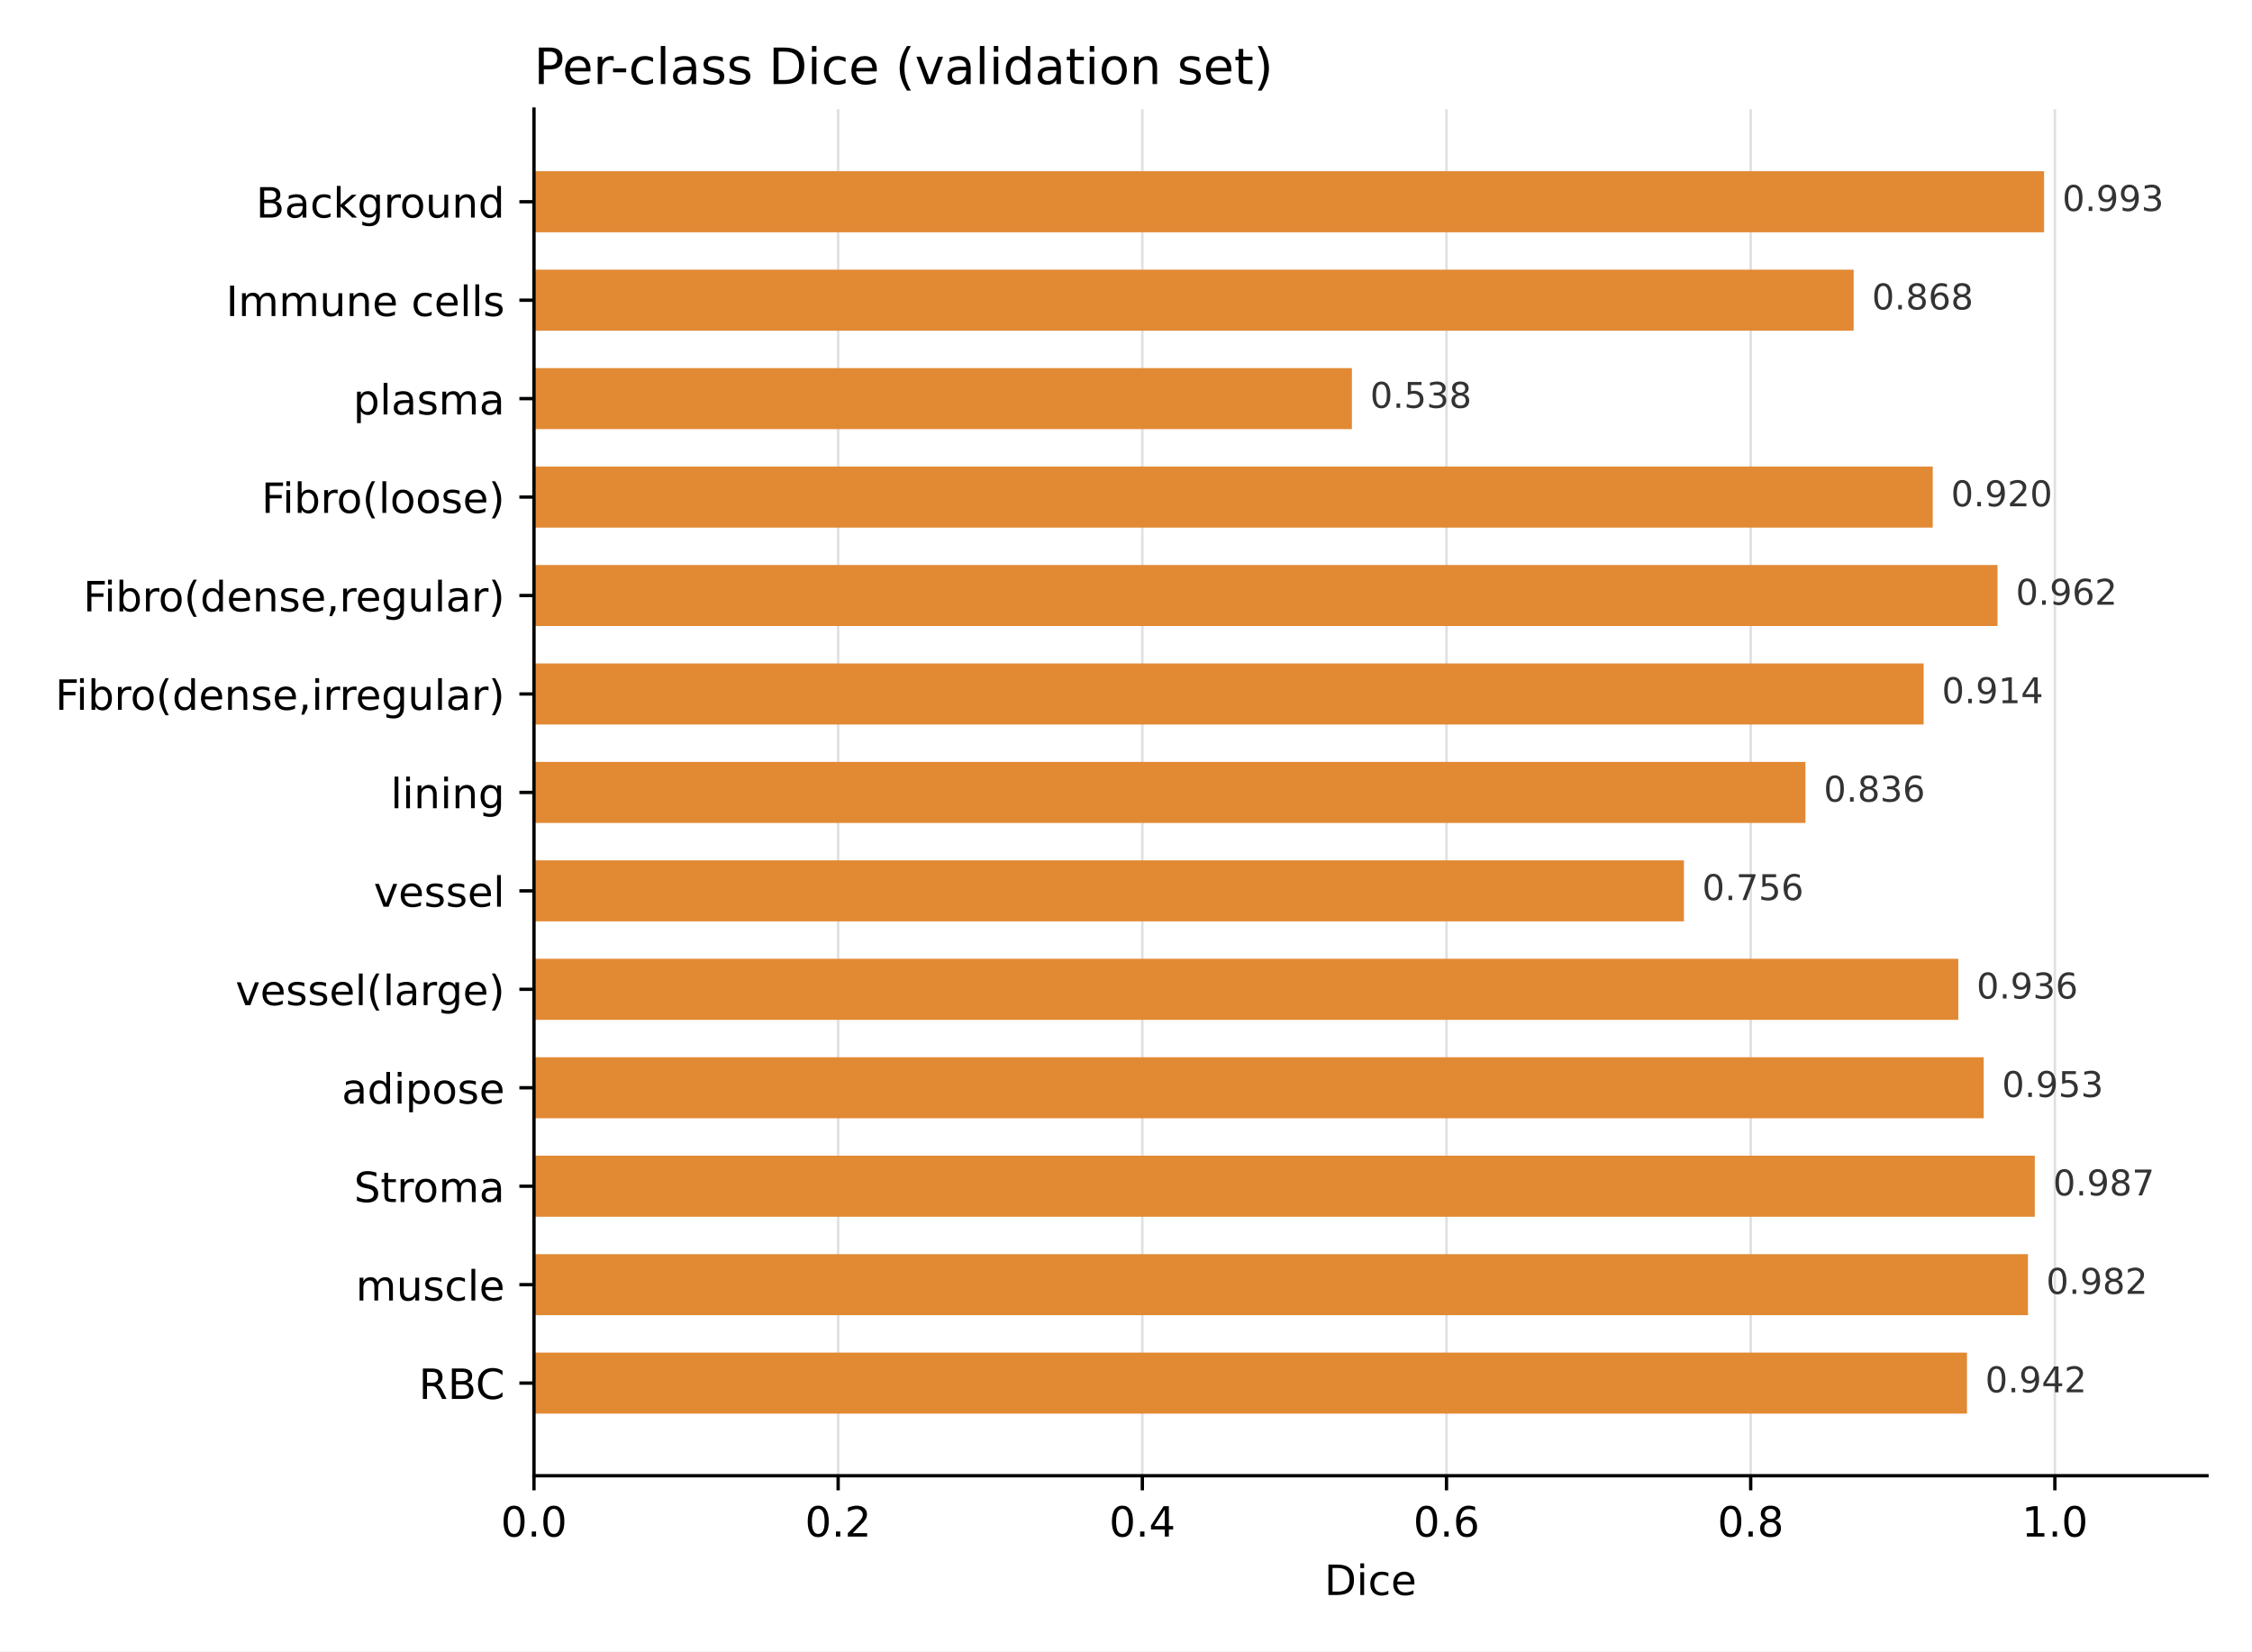
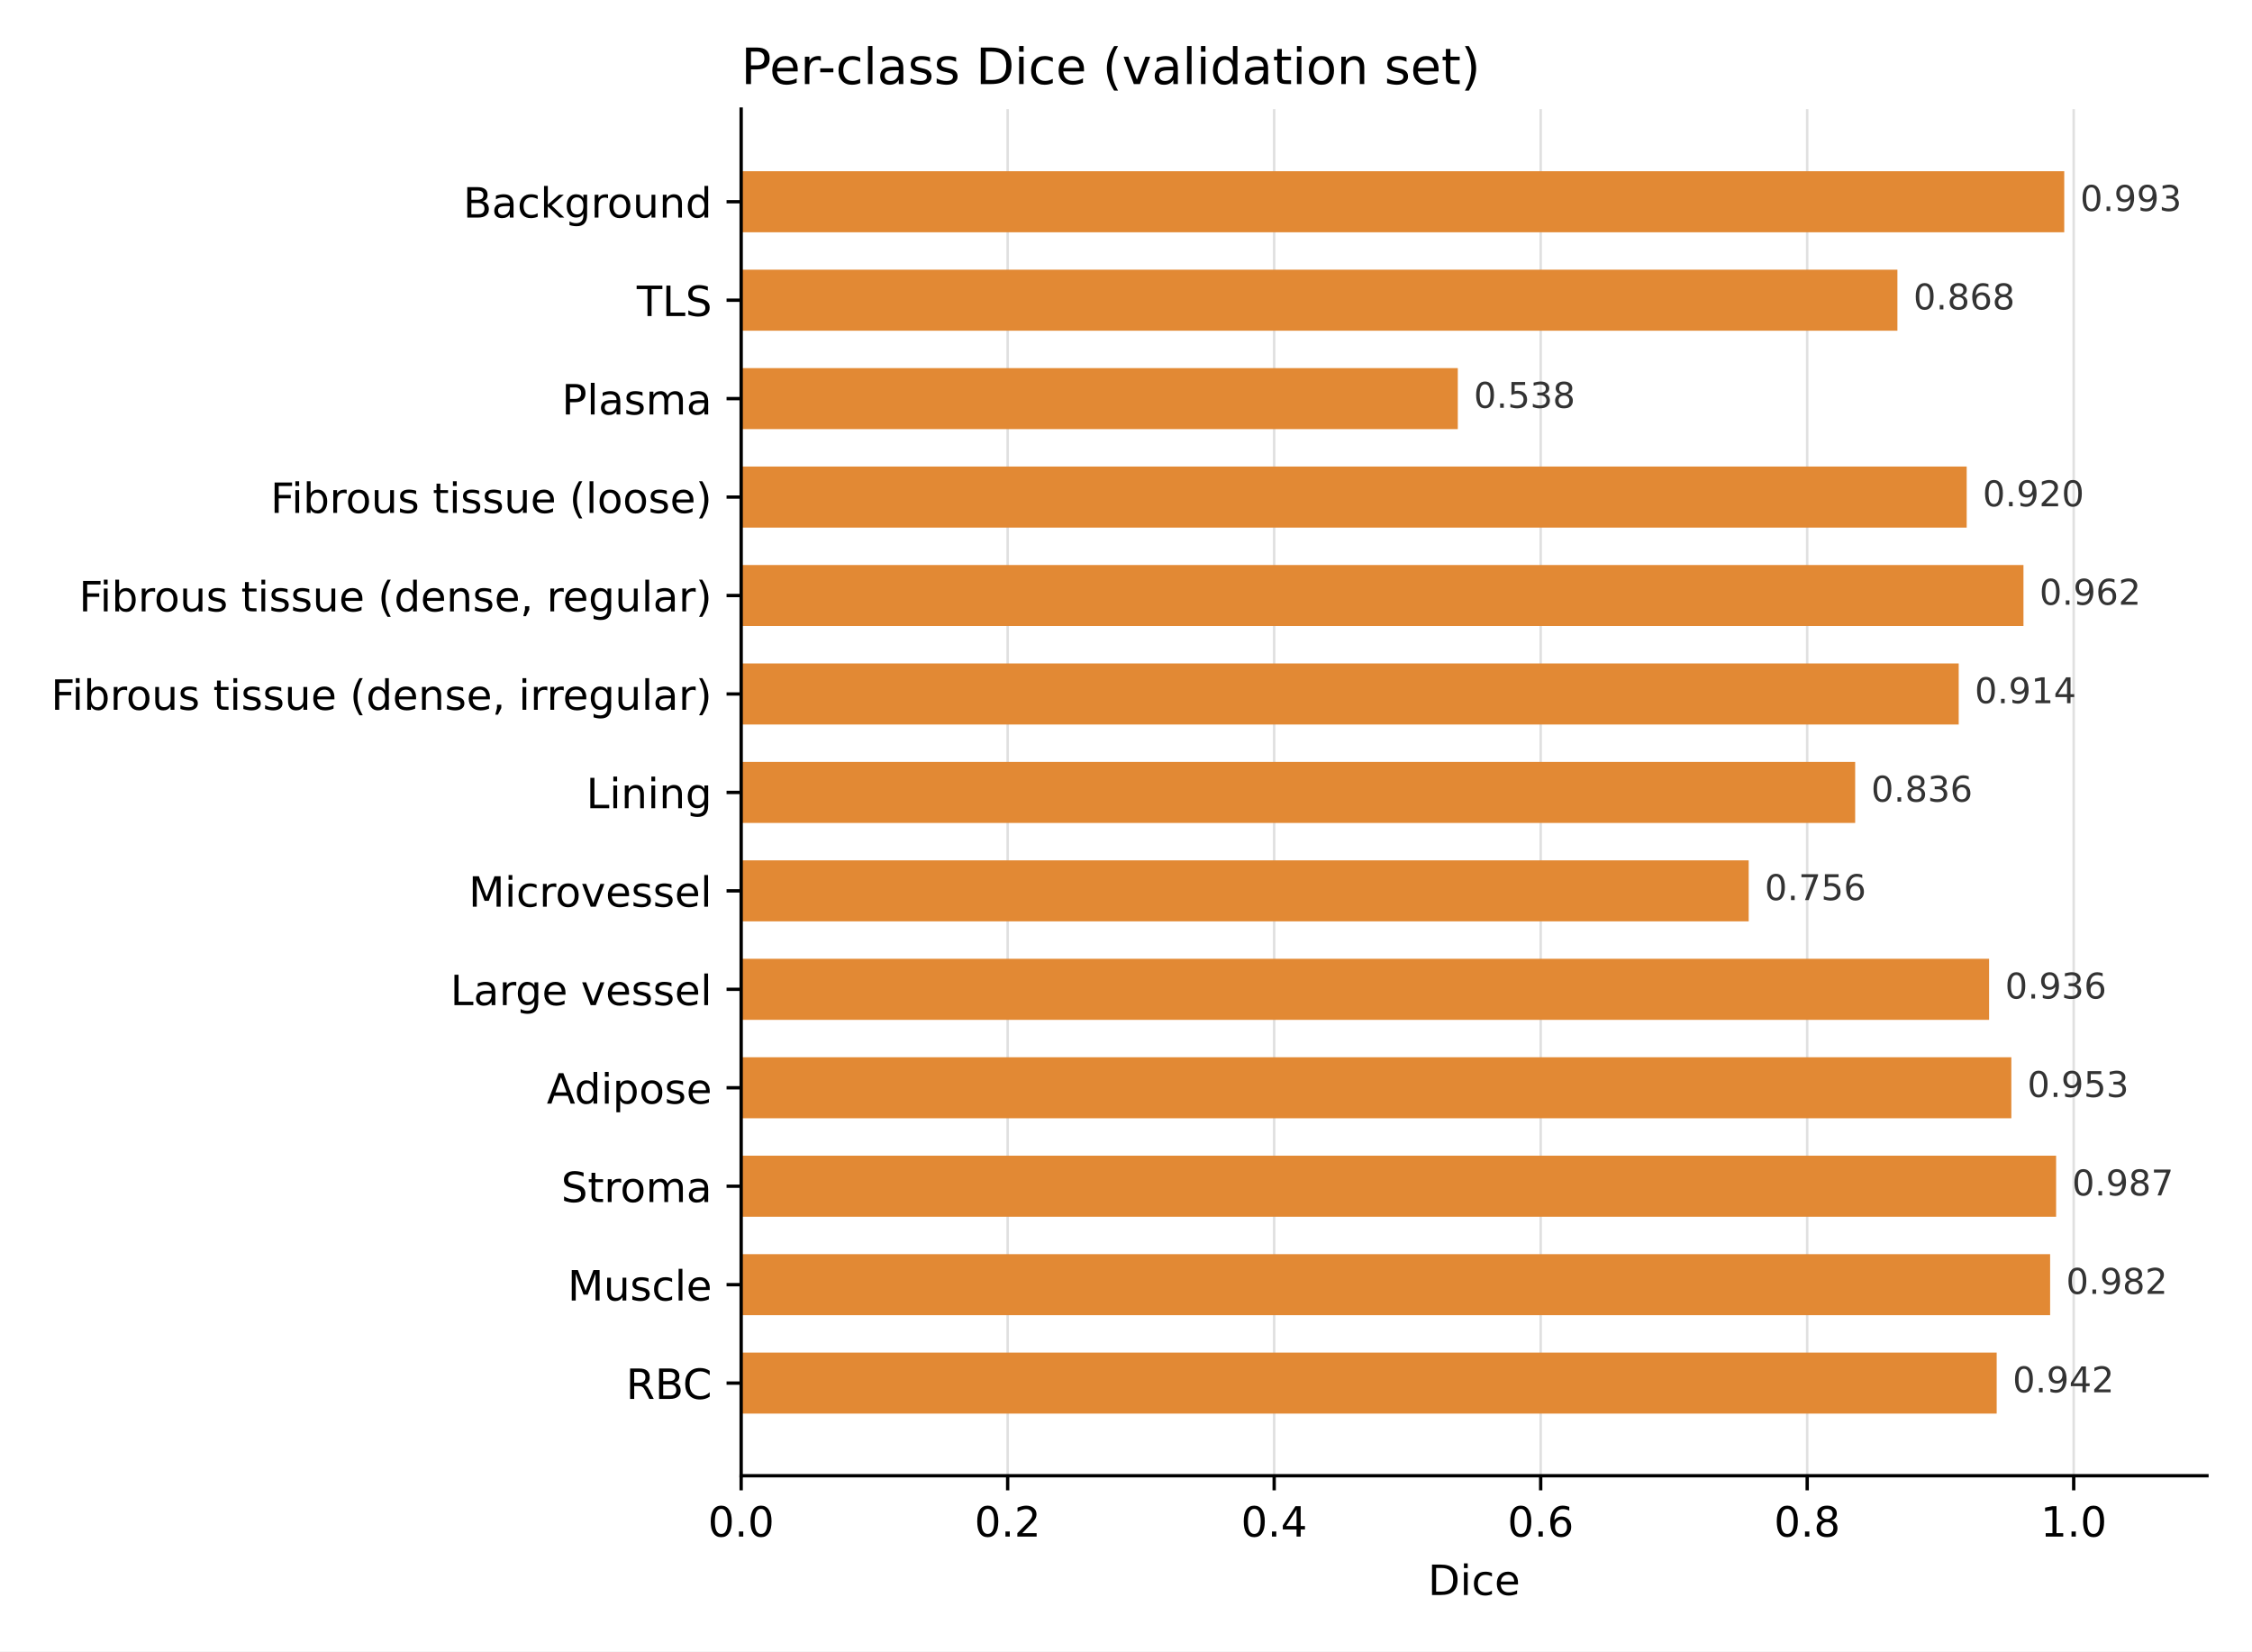
<svg xmlns="http://www.w3.org/2000/svg" xmlns:xlink="http://www.w3.org/1999/xlink" width="540pt" height="396pt" viewBox="0 0 540 396" version="1.1">
  <defs>
    <style type="text/css">*{stroke-linejoin: round; stroke-linecap: butt}</style>
  </defs>
  <g id="figure_1">
    <g id="patch_1">
      <path d="M 0 396  L 540 396  L 540 0  L 0 0  z " style="fill: #ffffff" />
    </g>
    <g id="axes_1">
      <g id="patch_2">
-         <path d="M 128.039 353.878  L 529.2 353.878  L 529.2 26.16  L 128.039 26.16  z " style="fill: #ffffff" />
+         <path d="M 177.719 353.878  L 529.2 353.878  L 529.2 26.16  L 177.719 26.16  z " style="fill: #ffffff" />
      </g>
      <g id="matplotlib.axis_1">
        <g id="xtick_1">
          <g id="line2d_1">
-             <path d="M 128.039 353.878  L 128.039 26.16  " clip-path="url(#p87acd1ef43)" style="fill: none; stroke: #e0e0e0; stroke-width: 0.6; stroke-linecap: square" />
+             <path d="M 177.719 353.878  L 177.719 26.16  " clip-path="url(#p7c110b1e38)" style="fill: none; stroke: #e0e0e0; stroke-width: 0.6; stroke-linecap: square" />
          </g>
          <g id="line2d_2">
            <defs>
-               <path id="m1dd2881c5c" d="M 0 0  L 0 3.5  " style="stroke: #000000; stroke-width: 0.8" />
+               <path id="meabcbf60b0" d="M 0 0  L 0 3.5  " style="stroke: #000000; stroke-width: 0.8" />
            </defs>
            <g>
-               <use xlink:href="#m1dd2881c5c" x="128.039" y="353.878" style="stroke: #000000; stroke-width: 0.8" />
+               <use xlink:href="#meabcbf60b0" x="177.719" y="353.878" style="stroke: #000000; stroke-width: 0.8" />
            </g>
          </g>
          <g id="text_1">
-             <text style="font-size: 10px; font-family: 'DejaVu Sans', 'Bitstream Vera Sans', 'Computer Modern Sans Serif', 'Lucida Grande', 'Verdana', 'Geneva', 'Lucid', 'Arial', 'Helvetica', 'Avant Garde', sans-serif; text-anchor: middle" x="128.039" y="368.475" transform="rotate(-0 128.0387 368.4753)">0.0</text>
+             <text style="font-size: 10px; font-family: 'DejaVu Sans', 'Bitstream Vera Sans', 'Computer Modern Sans Serif', 'Lucida Grande', 'Verdana', 'Geneva', 'Lucid', 'Arial', 'Helvetica', 'Avant Garde', sans-serif; text-anchor: middle" x="177.719" y="368.475" transform="rotate(-0 177.7188 368.4753)">0.0</text>
          </g>
        </g>
        <g id="xtick_2">
          <g id="line2d_3">
-             <path d="M 200.977 353.878  L 200.977 26.16  " clip-path="url(#p87acd1ef43)" style="fill: none; stroke: #e0e0e0; stroke-width: 0.6; stroke-linecap: square" />
+             <path d="M 241.624 353.878  L 241.624 26.16  " clip-path="url(#p7c110b1e38)" style="fill: none; stroke: #e0e0e0; stroke-width: 0.6; stroke-linecap: square" />
          </g>
          <g id="line2d_4">
            <g>
-               <use xlink:href="#m1dd2881c5c" x="200.977" y="353.878" style="stroke: #000000; stroke-width: 0.8" />
+               <use xlink:href="#meabcbf60b0" x="241.624" y="353.878" style="stroke: #000000; stroke-width: 0.8" />
            </g>
          </g>
          <g id="text_2">
-             <text style="font-size: 10px; font-family: 'DejaVu Sans', 'Bitstream Vera Sans', 'Computer Modern Sans Serif', 'Lucida Grande', 'Verdana', 'Geneva', 'Lucid', 'Arial', 'Helvetica', 'Avant Garde', sans-serif; text-anchor: middle" x="200.977" y="368.475" transform="rotate(-0 200.9772 368.4753)">0.2</text>
+             <text style="font-size: 10px; font-family: 'DejaVu Sans', 'Bitstream Vera Sans', 'Computer Modern Sans Serif', 'Lucida Grande', 'Verdana', 'Geneva', 'Lucid', 'Arial', 'Helvetica', 'Avant Garde', sans-serif; text-anchor: middle" x="241.624" y="368.475" transform="rotate(-0 241.6244 368.4753)">0.2</text>
          </g>
        </g>
        <g id="xtick_3">
          <g id="line2d_5">
-             <path d="M 273.916 353.878  L 273.916 26.16  " clip-path="url(#p87acd1ef43)" style="fill: none; stroke: #e0e0e0; stroke-width: 0.6; stroke-linecap: square" />
+             <path d="M 305.53 353.878  L 305.53 26.16  " clip-path="url(#p7c110b1e38)" style="fill: none; stroke: #e0e0e0; stroke-width: 0.6; stroke-linecap: square" />
          </g>
          <g id="line2d_6">
            <g>
-               <use xlink:href="#m1dd2881c5c" x="273.916" y="353.878" style="stroke: #000000; stroke-width: 0.8" />
+               <use xlink:href="#meabcbf60b0" x="305.53" y="353.878" style="stroke: #000000; stroke-width: 0.8" />
            </g>
          </g>
          <g id="text_3">
-             <text style="font-size: 10px; font-family: 'DejaVu Sans', 'Bitstream Vera Sans', 'Computer Modern Sans Serif', 'Lucida Grande', 'Verdana', 'Geneva', 'Lucid', 'Arial', 'Helvetica', 'Avant Garde', sans-serif; text-anchor: middle" x="273.916" y="368.475" transform="rotate(-0 273.9156 368.4753)">0.4</text>
+             <text style="font-size: 10px; font-family: 'DejaVu Sans', 'Bitstream Vera Sans', 'Computer Modern Sans Serif', 'Lucida Grande', 'Verdana', 'Geneva', 'Lucid', 'Arial', 'Helvetica', 'Avant Garde', sans-serif; text-anchor: middle" x="305.53" y="368.475" transform="rotate(-0 305.5301 368.4753)">0.4</text>
          </g>
        </g>
        <g id="xtick_4">
          <g id="line2d_7">
-             <path d="M 346.854 353.878  L 346.854 26.16  " clip-path="url(#p87acd1ef43)" style="fill: none; stroke: #e0e0e0; stroke-width: 0.6; stroke-linecap: square" />
+             <path d="M 369.436 353.878  L 369.436 26.16  " clip-path="url(#p7c110b1e38)" style="fill: none; stroke: #e0e0e0; stroke-width: 0.6; stroke-linecap: square" />
          </g>
          <g id="line2d_8">
            <g>
-               <use xlink:href="#m1dd2881c5c" x="346.854" y="353.878" style="stroke: #000000; stroke-width: 0.8" />
+               <use xlink:href="#meabcbf60b0" x="369.436" y="353.878" style="stroke: #000000; stroke-width: 0.8" />
            </g>
          </g>
          <g id="text_4">
-             <text style="font-size: 10px; font-family: 'DejaVu Sans', 'Bitstream Vera Sans', 'Computer Modern Sans Serif', 'Lucida Grande', 'Verdana', 'Geneva', 'Lucid', 'Arial', 'Helvetica', 'Avant Garde', sans-serif; text-anchor: middle" x="346.854" y="368.475" transform="rotate(-0 346.854 368.4753)">0.6</text>
+             <text style="font-size: 10px; font-family: 'DejaVu Sans', 'Bitstream Vera Sans', 'Computer Modern Sans Serif', 'Lucida Grande', 'Verdana', 'Geneva', 'Lucid', 'Arial', 'Helvetica', 'Avant Garde', sans-serif; text-anchor: middle" x="369.436" y="368.475" transform="rotate(-0 369.4358 368.4753)">0.6</text>
          </g>
        </g>
        <g id="xtick_5">
          <g id="line2d_9">
-             <path d="M 419.792 353.878  L 419.792 26.16  " clip-path="url(#p87acd1ef43)" style="fill: none; stroke: #e0e0e0; stroke-width: 0.6; stroke-linecap: square" />
+             <path d="M 433.341 353.878  L 433.341 26.16  " clip-path="url(#p7c110b1e38)" style="fill: none; stroke: #e0e0e0; stroke-width: 0.6; stroke-linecap: square" />
          </g>
          <g id="line2d_10">
            <g>
-               <use xlink:href="#m1dd2881c5c" x="419.792" y="353.878" style="stroke: #000000; stroke-width: 0.8" />
+               <use xlink:href="#meabcbf60b0" x="433.341" y="353.878" style="stroke: #000000; stroke-width: 0.8" />
            </g>
          </g>
          <g id="text_5">
-             <text style="font-size: 10px; font-family: 'DejaVu Sans', 'Bitstream Vera Sans', 'Computer Modern Sans Serif', 'Lucida Grande', 'Verdana', 'Geneva', 'Lucid', 'Arial', 'Helvetica', 'Avant Garde', sans-serif; text-anchor: middle" x="419.792" y="368.475" transform="rotate(-0 419.7924 368.4753)">0.8</text>
+             <text style="font-size: 10px; font-family: 'DejaVu Sans', 'Bitstream Vera Sans', 'Computer Modern Sans Serif', 'Lucida Grande', 'Verdana', 'Geneva', 'Lucid', 'Arial', 'Helvetica', 'Avant Garde', sans-serif; text-anchor: middle" x="433.341" y="368.475" transform="rotate(-0 433.3415 368.4753)">0.8</text>
          </g>
        </g>
        <g id="xtick_6">
          <g id="line2d_11">
-             <path d="M 492.731 353.878  L 492.731 26.16  " clip-path="url(#p87acd1ef43)" style="fill: none; stroke: #e0e0e0; stroke-width: 0.6; stroke-linecap: square" />
+             <path d="M 497.247 353.878  L 497.247 26.16  " clip-path="url(#p7c110b1e38)" style="fill: none; stroke: #e0e0e0; stroke-width: 0.6; stroke-linecap: square" />
          </g>
          <g id="line2d_12">
            <g>
-               <use xlink:href="#m1dd2881c5c" x="492.731" y="353.878" style="stroke: #000000; stroke-width: 0.8" />
+               <use xlink:href="#meabcbf60b0" x="497.247" y="353.878" style="stroke: #000000; stroke-width: 0.8" />
            </g>
          </g>
          <g id="text_6">
-             <text style="font-size: 10px; font-family: 'DejaVu Sans', 'Bitstream Vera Sans', 'Computer Modern Sans Serif', 'Lucida Grande', 'Verdana', 'Geneva', 'Lucid', 'Arial', 'Helvetica', 'Avant Garde', sans-serif; text-anchor: middle" x="492.731" y="368.475" transform="rotate(-0 492.7308 368.4753)">1.0</text>
+             <text style="font-size: 10px; font-family: 'DejaVu Sans', 'Bitstream Vera Sans', 'Computer Modern Sans Serif', 'Lucida Grande', 'Verdana', 'Geneva', 'Lucid', 'Arial', 'Helvetica', 'Avant Garde', sans-serif; text-anchor: middle" x="497.247" y="368.475" transform="rotate(-0 497.2472 368.4753)">1.0</text>
          </g>
        </g>
        <g id="text_7">
-           <text style="font-size: 10px; font-family: 'DejaVu Sans', 'Bitstream Vera Sans', 'Computer Modern Sans Serif', 'Lucida Grande', 'Verdana', 'Geneva', 'Lucid', 'Arial', 'Helvetica', 'Avant Garde', sans-serif; text-anchor: middle" x="328.619" y="382.476" transform="rotate(-0 328.6194 382.4761)">Dice</text>
+           <text style="font-size: 10px; font-family: 'DejaVu Sans', 'Bitstream Vera Sans', 'Computer Modern Sans Serif', 'Lucida Grande', 'Verdana', 'Geneva', 'Lucid', 'Arial', 'Helvetica', 'Avant Garde', sans-serif; text-anchor: middle" x="353.459" y="382.476" transform="rotate(-0 353.4594 382.4761)">Dice</text>
        </g>
      </g>
      <g id="matplotlib.axis_2">
        <g id="ytick_1">
          <g id="line2d_13">
            <defs>
-               <path id="mb585dcb1fb" d="M 0 0  L -3.5 0  " style="stroke: #000000; stroke-width: 0.8" />
+               <path id="m95066f991f" d="M 0 0  L -3.5 0  " style="stroke: #000000; stroke-width: 0.8" />
            </defs>
            <g>
-               <use xlink:href="#mb585dcb1fb" x="128.039" y="48.375" style="stroke: #000000; stroke-width: 0.8" />
+               <use xlink:href="#m95066f991f" x="177.719" y="48.375" style="stroke: #000000; stroke-width: 0.8" />
            </g>
          </g>
          <g id="text_8">
-             <text style="font-size: 10px; font-family: 'DejaVu Sans', 'Bitstream Vera Sans', 'Computer Modern Sans Serif', 'Lucida Grande', 'Verdana', 'Geneva', 'Lucid', 'Arial', 'Helvetica', 'Avant Garde', sans-serif; text-anchor: end" x="121.039" y="52.174" transform="rotate(-0 121.0387 52.17376)">Background</text>
+             <text style="font-size: 10px; font-family: 'DejaVu Sans', 'Bitstream Vera Sans', 'Computer Modern Sans Serif', 'Lucida Grande', 'Verdana', 'Geneva', 'Lucid', 'Arial', 'Helvetica', 'Avant Garde', sans-serif; text-anchor: end" x="170.719" y="52.174" transform="rotate(-0 170.7188 52.17376)">Background</text>
          </g>
        </g>
        <g id="ytick_2">
          <g id="line2d_14">
            <g>
-               <use xlink:href="#mb585dcb1fb" x="128.039" y="71.982" style="stroke: #000000; stroke-width: 0.8" />
+               <use xlink:href="#m95066f991f" x="177.719" y="71.982" style="stroke: #000000; stroke-width: 0.8" />
            </g>
          </g>
          <g id="text_9">
-             <text style="font-size: 10px; font-family: 'DejaVu Sans', 'Bitstream Vera Sans', 'Computer Modern Sans Serif', 'Lucida Grande', 'Verdana', 'Geneva', 'Lucid', 'Arial', 'Helvetica', 'Avant Garde', sans-serif; text-anchor: end" x="121.039" y="75.781" transform="rotate(-0 121.0387 75.78114)">Immune cells</text>
+             <text style="font-size: 10px; font-family: 'DejaVu Sans', 'Bitstream Vera Sans', 'Computer Modern Sans Serif', 'Lucida Grande', 'Verdana', 'Geneva', 'Lucid', 'Arial', 'Helvetica', 'Avant Garde', sans-serif; text-anchor: end" x="170.719" y="75.781" transform="rotate(-0 170.7188 75.78075)">TLS</text>
          </g>
        </g>
        <g id="ytick_3">
          <g id="line2d_15">
            <g>
-               <use xlink:href="#mb585dcb1fb" x="128.039" y="95.589" style="stroke: #000000; stroke-width: 0.8" />
+               <use xlink:href="#m95066f991f" x="177.719" y="95.589" style="stroke: #000000; stroke-width: 0.8" />
            </g>
          </g>
          <g id="text_10">
-             <text style="font-size: 10px; font-family: 'DejaVu Sans', 'Bitstream Vera Sans', 'Computer Modern Sans Serif', 'Lucida Grande', 'Verdana', 'Geneva', 'Lucid', 'Arial', 'Helvetica', 'Avant Garde', sans-serif; text-anchor: end" x="121.039" y="99.389" transform="rotate(-0 121.0387 99.38853)">plasma</text>
+             <text style="font-size: 10px; font-family: 'DejaVu Sans', 'Bitstream Vera Sans', 'Computer Modern Sans Serif', 'Lucida Grande', 'Verdana', 'Geneva', 'Lucid', 'Arial', 'Helvetica', 'Avant Garde', sans-serif; text-anchor: end" x="170.719" y="99.389" transform="rotate(-0 170.7188 99.38853)">Plasma</text>
          </g>
        </g>
        <g id="ytick_4">
          <g id="line2d_16">
            <g>
-               <use xlink:href="#mb585dcb1fb" x="128.039" y="119.197" style="stroke: #000000; stroke-width: 0.8" />
+               <use xlink:href="#m95066f991f" x="177.719" y="119.197" style="stroke: #000000; stroke-width: 0.8" />
            </g>
          </g>
          <g id="text_11">
-             <text style="font-size: 10px; font-family: 'DejaVu Sans', 'Bitstream Vera Sans', 'Computer Modern Sans Serif', 'Lucida Grande', 'Verdana', 'Geneva', 'Lucid', 'Arial', 'Helvetica', 'Avant Garde', sans-serif; text-anchor: end" x="121.039" y="122.996" transform="rotate(-0 121.0387 122.9959)">Fibro(loose)</text>
+             <text style="font-size: 10px; font-family: 'DejaVu Sans', 'Bitstream Vera Sans', 'Computer Modern Sans Serif', 'Lucida Grande', 'Verdana', 'Geneva', 'Lucid', 'Arial', 'Helvetica', 'Avant Garde', sans-serif; text-anchor: end" x="170.719" y="122.996" transform="rotate(-0 170.7188 122.9959)">Fibrous tissue (loose)</text>
          </g>
        </g>
        <g id="ytick_5">
          <g id="line2d_17">
            <g>
-               <use xlink:href="#mb585dcb1fb" x="128.039" y="142.804" style="stroke: #000000; stroke-width: 0.8" />
+               <use xlink:href="#m95066f991f" x="177.719" y="142.804" style="stroke: #000000; stroke-width: 0.8" />
            </g>
          </g>
          <g id="text_12">
-             <text style="font-size: 10px; font-family: 'DejaVu Sans', 'Bitstream Vera Sans', 'Computer Modern Sans Serif', 'Lucida Grande', 'Verdana', 'Geneva', 'Lucid', 'Arial', 'Helvetica', 'Avant Garde', sans-serif; text-anchor: end" x="121.039" y="146.603" transform="rotate(-0 121.0387 146.6033)">Fibro(dense,regular)</text>
+             <text style="font-size: 10px; font-family: 'DejaVu Sans', 'Bitstream Vera Sans', 'Computer Modern Sans Serif', 'Lucida Grande', 'Verdana', 'Geneva', 'Lucid', 'Arial', 'Helvetica', 'Avant Garde', sans-serif; text-anchor: end" x="170.719" y="146.603" transform="rotate(-0 170.7188 146.6033)">Fibrous tissue (dense, regular)</text>
          </g>
        </g>
        <g id="ytick_6">
          <g id="line2d_18">
            <g>
-               <use xlink:href="#mb585dcb1fb" x="128.039" y="166.411" style="stroke: #000000; stroke-width: 0.8" />
+               <use xlink:href="#m95066f991f" x="177.719" y="166.411" style="stroke: #000000; stroke-width: 0.8" />
            </g>
          </g>
          <g id="text_13">
-             <text style="font-size: 10px; font-family: 'DejaVu Sans', 'Bitstream Vera Sans', 'Computer Modern Sans Serif', 'Lucida Grande', 'Verdana', 'Geneva', 'Lucid', 'Arial', 'Helvetica', 'Avant Garde', sans-serif; text-anchor: end" x="121.039" y="170.211" transform="rotate(-0 121.0387 170.2107)">Fibro(dense,irregular)</text>
+             <text style="font-size: 10px; font-family: 'DejaVu Sans', 'Bitstream Vera Sans', 'Computer Modern Sans Serif', 'Lucida Grande', 'Verdana', 'Geneva', 'Lucid', 'Arial', 'Helvetica', 'Avant Garde', sans-serif; text-anchor: end" x="170.719" y="170.211" transform="rotate(-0 170.7188 170.2107)">Fibrous tissue (dense, irregular)</text>
          </g>
        </g>
        <g id="ytick_7">
          <g id="line2d_19">
            <g>
-               <use xlink:href="#mb585dcb1fb" x="128.039" y="190.019" style="stroke: #000000; stroke-width: 0.8" />
+               <use xlink:href="#m95066f991f" x="177.719" y="190.019" style="stroke: #000000; stroke-width: 0.8" />
            </g>
          </g>
          <g id="text_14">
-             <text style="font-size: 10px; font-family: 'DejaVu Sans', 'Bitstream Vera Sans', 'Computer Modern Sans Serif', 'Lucida Grande', 'Verdana', 'Geneva', 'Lucid', 'Arial', 'Helvetica', 'Avant Garde', sans-serif; text-anchor: end" x="121.039" y="193.818" transform="rotate(-0 121.0387 193.818)">lining</text>
+             <text style="font-size: 10px; font-family: 'DejaVu Sans', 'Bitstream Vera Sans', 'Computer Modern Sans Serif', 'Lucida Grande', 'Verdana', 'Geneva', 'Lucid', 'Arial', 'Helvetica', 'Avant Garde', sans-serif; text-anchor: end" x="170.719" y="193.818" transform="rotate(-0 170.7188 193.818)">Lining</text>
          </g>
        </g>
        <g id="ytick_8">
          <g id="line2d_20">
            <g>
-               <use xlink:href="#mb585dcb1fb" x="128.039" y="213.626" style="stroke: #000000; stroke-width: 0.8" />
+               <use xlink:href="#m95066f991f" x="177.719" y="213.626" style="stroke: #000000; stroke-width: 0.8" />
            </g>
          </g>
          <g id="text_15">
-             <text style="font-size: 10px; font-family: 'DejaVu Sans', 'Bitstream Vera Sans', 'Computer Modern Sans Serif', 'Lucida Grande', 'Verdana', 'Geneva', 'Lucid', 'Arial', 'Helvetica', 'Avant Garde', sans-serif; text-anchor: end" x="121.039" y="217.425" transform="rotate(-0 121.0387 217.4254)">vessel</text>
+             <text style="font-size: 10px; font-family: 'DejaVu Sans', 'Bitstream Vera Sans', 'Computer Modern Sans Serif', 'Lucida Grande', 'Verdana', 'Geneva', 'Lucid', 'Arial', 'Helvetica', 'Avant Garde', sans-serif; text-anchor: end" x="170.719" y="217.425" transform="rotate(-0 170.7188 217.4254)">Microvessel</text>
          </g>
        </g>
        <g id="ytick_9">
          <g id="line2d_21">
            <g>
-               <use xlink:href="#mb585dcb1fb" x="128.039" y="237.234" style="stroke: #000000; stroke-width: 0.8" />
+               <use xlink:href="#m95066f991f" x="177.719" y="237.234" style="stroke: #000000; stroke-width: 0.8" />
            </g>
          </g>
          <g id="text_16">
-             <text style="font-size: 10px; font-family: 'DejaVu Sans', 'Bitstream Vera Sans', 'Computer Modern Sans Serif', 'Lucida Grande', 'Verdana', 'Geneva', 'Lucid', 'Arial', 'Helvetica', 'Avant Garde', sans-serif; text-anchor: end" x="121.039" y="241.033" transform="rotate(-0 121.0387 241.0328)">vessel(large)</text>
+             <text style="font-size: 10px; font-family: 'DejaVu Sans', 'Bitstream Vera Sans', 'Computer Modern Sans Serif', 'Lucida Grande', 'Verdana', 'Geneva', 'Lucid', 'Arial', 'Helvetica', 'Avant Garde', sans-serif; text-anchor: end" x="170.719" y="241.033" transform="rotate(-0 170.7188 241.0328)">Large vessel</text>
          </g>
        </g>
        <g id="ytick_10">
          <g id="line2d_22">
            <g>
-               <use xlink:href="#mb585dcb1fb" x="128.039" y="260.841" style="stroke: #000000; stroke-width: 0.8" />
+               <use xlink:href="#m95066f991f" x="177.719" y="260.841" style="stroke: #000000; stroke-width: 0.8" />
            </g>
          </g>
          <g id="text_17">
-             <text style="font-size: 10px; font-family: 'DejaVu Sans', 'Bitstream Vera Sans', 'Computer Modern Sans Serif', 'Lucida Grande', 'Verdana', 'Geneva', 'Lucid', 'Arial', 'Helvetica', 'Avant Garde', sans-serif; text-anchor: end" x="121.039" y="264.64" transform="rotate(-0 121.0387 264.6402)">adipose</text>
+             <text style="font-size: 10px; font-family: 'DejaVu Sans', 'Bitstream Vera Sans', 'Computer Modern Sans Serif', 'Lucida Grande', 'Verdana', 'Geneva', 'Lucid', 'Arial', 'Helvetica', 'Avant Garde', sans-serif; text-anchor: end" x="170.719" y="264.64" transform="rotate(-0 170.7188 264.6402)">Adipose</text>
          </g>
        </g>
        <g id="ytick_11">
          <g id="line2d_23">
            <g>
-               <use xlink:href="#mb585dcb1fb" x="128.039" y="284.448" style="stroke: #000000; stroke-width: 0.8" />
+               <use xlink:href="#m95066f991f" x="177.719" y="284.448" style="stroke: #000000; stroke-width: 0.8" />
            </g>
          </g>
          <g id="text_18">
-             <text style="font-size: 10px; font-family: 'DejaVu Sans', 'Bitstream Vera Sans', 'Computer Modern Sans Serif', 'Lucida Grande', 'Verdana', 'Geneva', 'Lucid', 'Arial', 'Helvetica', 'Avant Garde', sans-serif; text-anchor: end" x="121.039" y="288.247" transform="rotate(-0 121.0387 288.2472)">Stroma</text>
+             <text style="font-size: 10px; font-family: 'DejaVu Sans', 'Bitstream Vera Sans', 'Computer Modern Sans Serif', 'Lucida Grande', 'Verdana', 'Geneva', 'Lucid', 'Arial', 'Helvetica', 'Avant Garde', sans-serif; text-anchor: end" x="170.719" y="288.247" transform="rotate(-0 170.7188 288.2472)">Stroma</text>
          </g>
        </g>
        <g id="ytick_12">
          <g id="line2d_24">
            <g>
-               <use xlink:href="#mb585dcb1fb" x="128.039" y="308.056" style="stroke: #000000; stroke-width: 0.8" />
+               <use xlink:href="#m95066f991f" x="177.719" y="308.056" style="stroke: #000000; stroke-width: 0.8" />
            </g>
          </g>
          <g id="text_19">
-             <text style="font-size: 10px; font-family: 'DejaVu Sans', 'Bitstream Vera Sans', 'Computer Modern Sans Serif', 'Lucida Grande', 'Verdana', 'Geneva', 'Lucid', 'Arial', 'Helvetica', 'Avant Garde', sans-serif; text-anchor: end" x="121.039" y="311.855" transform="rotate(-0 121.0387 311.8549)">muscle</text>
+             <text style="font-size: 10px; font-family: 'DejaVu Sans', 'Bitstream Vera Sans', 'Computer Modern Sans Serif', 'Lucida Grande', 'Verdana', 'Geneva', 'Lucid', 'Arial', 'Helvetica', 'Avant Garde', sans-serif; text-anchor: end" x="170.719" y="311.855" transform="rotate(-0 170.7188 311.8549)">Muscle</text>
          </g>
        </g>
        <g id="ytick_13">
          <g id="line2d_25">
            <g>
-               <use xlink:href="#mb585dcb1fb" x="128.039" y="331.663" style="stroke: #000000; stroke-width: 0.8" />
+               <use xlink:href="#m95066f991f" x="177.719" y="331.663" style="stroke: #000000; stroke-width: 0.8" />
            </g>
          </g>
          <g id="text_20">
-             <text style="font-size: 10px; font-family: 'DejaVu Sans', 'Bitstream Vera Sans', 'Computer Modern Sans Serif', 'Lucida Grande', 'Verdana', 'Geneva', 'Lucid', 'Arial', 'Helvetica', 'Avant Garde', sans-serif; text-anchor: end" x="121.039" y="335.462" transform="rotate(-0 121.0387 335.4619)">RBC</text>
+             <text style="font-size: 10px; font-family: 'DejaVu Sans', 'Bitstream Vera Sans', 'Computer Modern Sans Serif', 'Lucida Grande', 'Verdana', 'Geneva', 'Lucid', 'Arial', 'Helvetica', 'Avant Garde', sans-serif; text-anchor: end" x="170.719" y="335.462" transform="rotate(-0 170.7188 335.4619)">RBC</text>
          </g>
        </g>
      </g>
      <g id="patch_3">
-         <path d="M 128.039 41.056  L 490.141 41.056  L 490.141 55.693  L 128.039 55.693  z " clip-path="url(#p87acd1ef43)" style="fill: #e28934" />
+         <path d="M 177.719 41.056  L 494.979 41.056  L 494.979 55.693  L 177.719 55.693  z " clip-path="url(#p7c110b1e38)" style="fill: #e28934" />
      </g>
      <g id="patch_4">
-         <path d="M 128.039 64.664  L 444.482 64.664  L 444.482 79.3  L 128.039 79.3  z " clip-path="url(#p87acd1ef43)" style="fill: #e28934" />
+         <path d="M 177.719 64.664  L 454.974 64.664  L 454.974 79.3  L 177.719 79.3  z " clip-path="url(#p7c110b1e38)" style="fill: #e28934" />
      </g>
      <g id="patch_5">
-         <path d="M 128.039 88.271  L 324.17 88.271  L 324.17 102.908  L 128.039 102.908  z " clip-path="url(#p87acd1ef43)" style="fill: #e28934" />
+         <path d="M 177.719 88.271  L 349.561 88.271  L 349.561 102.908  L 177.719 102.908  z " clip-path="url(#p7c110b1e38)" style="fill: #e28934" />
      </g>
      <g id="patch_6">
-         <path d="M 128.039 111.878  L 463.446 111.878  L 463.446 126.515  L 128.039 126.515  z " clip-path="url(#p87acd1ef43)" style="fill: #e28934" />
+         <path d="M 177.719 111.878  L 471.589 111.878  L 471.589 126.515  L 177.719 126.515  z " clip-path="url(#p7c110b1e38)" style="fill: #e28934" />
      </g>
      <g id="patch_7">
-         <path d="M 128.039 135.486  L 478.982 135.486  L 478.982 150.122  L 128.039 150.122  z " clip-path="url(#p87acd1ef43)" style="fill: #e28934" />
+         <path d="M 177.719 135.486  L 485.201 135.486  L 485.201 150.122  L 177.719 150.122  z " clip-path="url(#p7c110b1e38)" style="fill: #e28934" />
      </g>
      <g id="patch_8">
-         <path d="M 128.039 159.093  L 461.258 159.093  L 461.258 173.73  L 128.039 173.73  z " clip-path="url(#p87acd1ef43)" style="fill: #e28934" />
+         <path d="M 177.719 159.093  L 469.672 159.093  L 469.672 173.73  L 177.719 173.73  z " clip-path="url(#p7c110b1e38)" style="fill: #e28934" />
      </g>
      <g id="patch_9">
-         <path d="M 128.039 182.701  L 432.921 182.701  L 432.921 197.337  L 128.039 197.337  z " clip-path="url(#p87acd1ef43)" style="fill: #e28934" />
+         <path d="M 177.719 182.701  L 444.844 182.701  L 444.844 197.337  L 177.719 197.337  z " clip-path="url(#p7c110b1e38)" style="fill: #e28934" />
      </g>
      <g id="patch_10">
-         <path d="M 128.039 206.308  L 403.782 206.308  L 403.782 220.944  L 128.039 220.944  z " clip-path="url(#p87acd1ef43)" style="fill: #e28934" />
+         <path d="M 177.719 206.308  L 419.314 206.308  L 419.314 220.944  L 177.719 220.944  z " clip-path="url(#p7c110b1e38)" style="fill: #e28934" />
      </g>
      <g id="patch_11">
-         <path d="M 128.039 229.915  L 469.573 229.915  L 469.573 244.552  L 128.039 244.552  z " clip-path="url(#p87acd1ef43)" style="fill: #e28934" />
+         <path d="M 177.719 229.915  L 476.957 229.915  L 476.957 244.552  L 177.719 244.552  z " clip-path="url(#p7c110b1e38)" style="fill: #e28934" />
      </g>
      <g id="patch_12">
-         <path d="M 128.039 253.523  L 475.663 253.523  L 475.663 268.159  L 128.039 268.159  z " clip-path="url(#p87acd1ef43)" style="fill: #e28934" />
+         <path d="M 177.719 253.523  L 482.293 253.523  L 482.293 268.159  L 177.719 268.159  z " clip-path="url(#p7c110b1e38)" style="fill: #e28934" />
      </g>
      <g id="patch_13">
-         <path d="M 128.039 277.13  L 487.917 277.13  L 487.917 291.767  L 128.039 291.767  z " clip-path="url(#p87acd1ef43)" style="fill: #e28934" />
+         <path d="M 177.719 277.13  L 493.029 277.13  L 493.029 291.767  L 177.719 291.767  z " clip-path="url(#p7c110b1e38)" style="fill: #e28934" />
      </g>
      <g id="patch_14">
-         <path d="M 128.039 300.737  L 486.276 300.737  L 486.276 315.374  L 128.039 315.374  z " clip-path="url(#p87acd1ef43)" style="fill: #e28934" />
+         <path d="M 177.719 300.737  L 491.592 300.737  L 491.592 315.374  L 177.719 315.374  z " clip-path="url(#p7c110b1e38)" style="fill: #e28934" />
      </g>
      <g id="patch_15">
-         <path d="M 128.039 324.345  L 471.652 324.345  L 471.652 338.981  L 128.039 338.981  z " clip-path="url(#p87acd1ef43)" style="fill: #e28934" />
+         <path d="M 177.719 324.345  L 478.778 324.345  L 478.778 338.981  L 177.719 338.981  z " clip-path="url(#p7c110b1e38)" style="fill: #e28934" />
      </g>
      <g id="patch_16">
-         <path d="M 128.039 353.878  L 128.039 26.16  " style="fill: none; stroke: #000000; stroke-width: 0.8; stroke-linejoin: miter; stroke-linecap: square" />
+         <path d="M 177.719 353.878  L 177.719 26.16  " style="fill: none; stroke: #000000; stroke-width: 0.8; stroke-linejoin: miter; stroke-linecap: square" />
      </g>
      <g id="patch_17">
-         <path d="M 128.039 353.878  L 529.2 353.878  " style="fill: none; stroke: #000000; stroke-width: 0.8; stroke-linejoin: miter; stroke-linecap: square" />
+         <path d="M 177.719 353.878  L 529.2 353.878  " style="fill: none; stroke: #000000; stroke-width: 0.8; stroke-linejoin: miter; stroke-linecap: square" />
      </g>
      <g id="text_21">
-         <text style="font-size: 8.5px; font-family: 'DejaVu Sans', 'Bitstream Vera Sans', 'Computer Modern Sans Serif', 'Lucida Grande', 'Verdana', 'Geneva', 'Lucid', 'Arial', 'Helvetica', 'Avant Garde', sans-serif; text-anchor: start; fill: #333333" x="494.518" y="50.583" transform="rotate(-0 494.5178 50.58255)">0.993</text>
+         <text style="font-size: 8.5px; font-family: 'DejaVu Sans', 'Bitstream Vera Sans', 'Computer Modern Sans Serif', 'Lucida Grande', 'Verdana', 'Geneva', 'Lucid', 'Arial', 'Helvetica', 'Avant Garde', sans-serif; text-anchor: start; fill: #333333" x="498.813" y="50.583" transform="rotate(-0 498.8128 50.58255)">0.993</text>
      </g>
      <g id="text_22">
-         <text style="font-size: 8.5px; font-family: 'DejaVu Sans', 'Bitstream Vera Sans', 'Computer Modern Sans Serif', 'Lucida Grande', 'Verdana', 'Geneva', 'Lucid', 'Arial', 'Helvetica', 'Avant Garde', sans-serif; text-anchor: start; fill: #333333" x="448.858" y="74.19" transform="rotate(-0 448.8583 74.18993)">0.868</text>
+         <text style="font-size: 8.5px; font-family: 'DejaVu Sans', 'Bitstream Vera Sans', 'Computer Modern Sans Serif', 'Lucida Grande', 'Verdana', 'Geneva', 'Lucid', 'Arial', 'Helvetica', 'Avant Garde', sans-serif; text-anchor: start; fill: #333333" x="458.808" y="74.19" transform="rotate(-0 458.8079 74.18993)">0.868</text>
      </g>
      <g id="text_23">
-         <text style="font-size: 8.5px; font-family: 'DejaVu Sans', 'Bitstream Vera Sans', 'Computer Modern Sans Serif', 'Lucida Grande', 'Verdana', 'Geneva', 'Lucid', 'Arial', 'Helvetica', 'Avant Garde', sans-serif; text-anchor: start; fill: #333333" x="328.546" y="97.797" transform="rotate(-0 328.5464 97.79731)">0.538</text>
+         <text style="font-size: 8.5px; font-family: 'DejaVu Sans', 'Bitstream Vera Sans', 'Computer Modern Sans Serif', 'Lucida Grande', 'Verdana', 'Geneva', 'Lucid', 'Arial', 'Helvetica', 'Avant Garde', sans-serif; text-anchor: start; fill: #333333" x="353.395" y="97.797" transform="rotate(-0 353.3955 97.79731)">0.538</text>
      </g>
      <g id="text_24">
-         <text style="font-size: 8.5px; font-family: 'DejaVu Sans', 'Bitstream Vera Sans', 'Computer Modern Sans Serif', 'Lucida Grande', 'Verdana', 'Geneva', 'Lucid', 'Arial', 'Helvetica', 'Avant Garde', sans-serif; text-anchor: start; fill: #333333" x="467.822" y="121.405" transform="rotate(-0 467.8223 121.4047)">0.920</text>
+         <text style="font-size: 8.5px; font-family: 'DejaVu Sans', 'Bitstream Vera Sans', 'Computer Modern Sans Serif', 'Lucida Grande', 'Verdana', 'Geneva', 'Lucid', 'Arial', 'Helvetica', 'Avant Garde', sans-serif; text-anchor: start; fill: #333333" x="475.423" y="121.405" transform="rotate(-0 475.4234 121.4047)">0.920</text>
      </g>
      <g id="text_25">
-         <text style="font-size: 8.5px; font-family: 'DejaVu Sans', 'Bitstream Vera Sans', 'Computer Modern Sans Serif', 'Lucida Grande', 'Verdana', 'Geneva', 'Lucid', 'Arial', 'Helvetica', 'Avant Garde', sans-serif; text-anchor: start; fill: #333333" x="483.358" y="145.012" transform="rotate(-0 483.3582 145.0121)">0.962</text>
+         <text style="font-size: 8.5px; font-family: 'DejaVu Sans', 'Bitstream Vera Sans', 'Computer Modern Sans Serif', 'Lucida Grande', 'Verdana', 'Geneva', 'Lucid', 'Arial', 'Helvetica', 'Avant Garde', sans-serif; text-anchor: start; fill: #333333" x="489.035" y="145.012" transform="rotate(-0 489.0353 145.0121)">0.962</text>
      </g>
      <g id="text_26">
-         <text style="font-size: 8.5px; font-family: 'DejaVu Sans', 'Bitstream Vera Sans', 'Computer Modern Sans Serif', 'Lucida Grande', 'Verdana', 'Geneva', 'Lucid', 'Arial', 'Helvetica', 'Avant Garde', sans-serif; text-anchor: start; fill: #333333" x="465.634" y="168.619" transform="rotate(-0 465.6342 168.6195)">0.914</text>
+         <text style="font-size: 8.5px; font-family: 'DejaVu Sans', 'Bitstream Vera Sans', 'Computer Modern Sans Serif', 'Lucida Grande', 'Verdana', 'Geneva', 'Lucid', 'Arial', 'Helvetica', 'Avant Garde', sans-serif; text-anchor: start; fill: #333333" x="473.506" y="168.619" transform="rotate(-0 473.5062 168.6195)">0.914</text>
      </g>
      <g id="text_27">
-         <text style="font-size: 8.5px; font-family: 'DejaVu Sans', 'Bitstream Vera Sans', 'Computer Modern Sans Serif', 'Lucida Grande', 'Verdana', 'Geneva', 'Lucid', 'Arial', 'Helvetica', 'Avant Garde', sans-serif; text-anchor: start; fill: #333333" x="437.298" y="192.227" transform="rotate(-0 437.2976 192.2268)">0.836</text>
+         <text style="font-size: 8.5px; font-family: 'DejaVu Sans', 'Bitstream Vera Sans', 'Computer Modern Sans Serif', 'Lucida Grande', 'Verdana', 'Geneva', 'Lucid', 'Arial', 'Helvetica', 'Avant Garde', sans-serif; text-anchor: start; fill: #333333" x="448.679" y="192.227" transform="rotate(-0 448.6788 192.2268)">0.836</text>
      </g>
      <g id="text_28">
-         <text style="font-size: 8.5px; font-family: 'DejaVu Sans', 'Bitstream Vera Sans', 'Computer Modern Sans Serif', 'Lucida Grande', 'Verdana', 'Geneva', 'Lucid', 'Arial', 'Helvetica', 'Avant Garde', sans-serif; text-anchor: start; fill: #333333" x="408.159" y="215.834" transform="rotate(-0 408.1587 215.8342)">0.756</text>
+         <text style="font-size: 8.5px; font-family: 'DejaVu Sans', 'Bitstream Vera Sans', 'Computer Modern Sans Serif', 'Lucida Grande', 'Verdana', 'Geneva', 'Lucid', 'Arial', 'Helvetica', 'Avant Garde', sans-serif; text-anchor: start; fill: #333333" x="423.149" y="215.834" transform="rotate(-0 423.1485 215.8342)">0.756</text>
      </g>
      <g id="text_29">
-         <text style="font-size: 8.5px; font-family: 'DejaVu Sans', 'Bitstream Vera Sans', 'Computer Modern Sans Serif', 'Lucida Grande', 'Verdana', 'Geneva', 'Lucid', 'Arial', 'Helvetica', 'Avant Garde', sans-serif; text-anchor: start; fill: #333333" x="473.949" y="239.442" transform="rotate(-0 473.9492 239.4416)">0.936</text>
+         <text style="font-size: 8.5px; font-family: 'DejaVu Sans', 'Bitstream Vera Sans', 'Computer Modern Sans Serif', 'Lucida Grande', 'Verdana', 'Geneva', 'Lucid', 'Arial', 'Helvetica', 'Avant Garde', sans-serif; text-anchor: start; fill: #333333" x="480.791" y="239.442" transform="rotate(-0 480.7914 239.4416)">0.936</text>
      </g>
      <g id="text_30">
-         <text style="font-size: 8.5px; font-family: 'DejaVu Sans', 'Bitstream Vera Sans', 'Computer Modern Sans Serif', 'Lucida Grande', 'Verdana', 'Geneva', 'Lucid', 'Arial', 'Helvetica', 'Avant Garde', sans-serif; text-anchor: start; fill: #333333" x="480.04" y="263.049" transform="rotate(-0 480.0395 263.049)">0.953</text>
+         <text style="font-size: 8.5px; font-family: 'DejaVu Sans', 'Bitstream Vera Sans', 'Computer Modern Sans Serif', 'Lucida Grande', 'Verdana', 'Geneva', 'Lucid', 'Arial', 'Helvetica', 'Avant Garde', sans-serif; text-anchor: start; fill: #333333" x="486.128" y="263.049" transform="rotate(-0 486.1276 263.049)">0.953</text>
      </g>
      <g id="text_31">
-         <text style="font-size: 8.5px; font-family: 'DejaVu Sans', 'Bitstream Vera Sans', 'Computer Modern Sans Serif', 'Lucida Grande', 'Verdana', 'Geneva', 'Lucid', 'Arial', 'Helvetica', 'Avant Garde', sans-serif; text-anchor: start; fill: #333333" x="492.293" y="286.656" transform="rotate(-0 492.2932 286.6564)">0.987</text>
+         <text style="font-size: 8.5px; font-family: 'DejaVu Sans', 'Bitstream Vera Sans', 'Computer Modern Sans Serif', 'Lucida Grande', 'Verdana', 'Geneva', 'Lucid', 'Arial', 'Helvetica', 'Avant Garde', sans-serif; text-anchor: start; fill: #333333" x="496.864" y="286.656" transform="rotate(-0 496.8637 286.6564)">0.987</text>
      </g>
      <g id="text_32">
-         <text style="font-size: 8.5px; font-family: 'DejaVu Sans', 'Bitstream Vera Sans', 'Computer Modern Sans Serif', 'Lucida Grande', 'Verdana', 'Geneva', 'Lucid', 'Arial', 'Helvetica', 'Avant Garde', sans-serif; text-anchor: start; fill: #333333" x="490.652" y="310.264" transform="rotate(-0 490.6521 310.2637)">0.982</text>
+         <text style="font-size: 8.5px; font-family: 'DejaVu Sans', 'Bitstream Vera Sans', 'Computer Modern Sans Serif', 'Lucida Grande', 'Verdana', 'Geneva', 'Lucid', 'Arial', 'Helvetica', 'Avant Garde', sans-serif; text-anchor: start; fill: #333333" x="495.426" y="310.264" transform="rotate(-0 495.4258 310.2637)">0.982</text>
      </g>
      <g id="text_33">
-         <text style="font-size: 8.5px; font-family: 'DejaVu Sans', 'Bitstream Vera Sans', 'Computer Modern Sans Serif', 'Lucida Grande', 'Verdana', 'Geneva', 'Lucid', 'Arial', 'Helvetica', 'Avant Garde', sans-serif; text-anchor: start; fill: #333333" x="476.028" y="333.871" transform="rotate(-0 476.0279 333.8711)">0.942</text>
+         <text style="font-size: 8.5px; font-family: 'DejaVu Sans', 'Bitstream Vera Sans', 'Computer Modern Sans Serif', 'Lucida Grande', 'Verdana', 'Geneva', 'Lucid', 'Arial', 'Helvetica', 'Avant Garde', sans-serif; text-anchor: start; fill: #333333" x="482.613" y="333.871" transform="rotate(-0 482.6128 333.8711)">0.942</text>
      </g>
      <g id="text_34">
-         <text style="font-size: 12px; font-family: 'DejaVu Sans', 'Bitstream Vera Sans', 'Computer Modern Sans Serif', 'Lucida Grande', 'Verdana', 'Geneva', 'Lucid', 'Arial', 'Helvetica', 'Avant Garde', sans-serif; text-anchor: start" x="128.039" y="20.16" transform="rotate(-0 128.0387 20.16)">Per-class Dice (validation set)</text>
+         <text style="font-size: 12px; font-family: 'DejaVu Sans', 'Bitstream Vera Sans', 'Computer Modern Sans Serif', 'Lucida Grande', 'Verdana', 'Geneva', 'Lucid', 'Arial', 'Helvetica', 'Avant Garde', sans-serif; text-anchor: start" x="177.719" y="20.16" transform="rotate(-0 177.7188 20.16)">Per-class Dice (validation set)</text>
      </g>
    </g>
  </g>
  <defs>
-     <clipPath id="p87acd1ef43">
-       <rect x="128.039" y="26.16" width="401.161" height="327.718" />
+     <clipPath id="p7c110b1e38">
+       <rect x="177.719" y="26.16" width="351.481" height="327.718" />
    </clipPath>
  </defs>
</svg>
